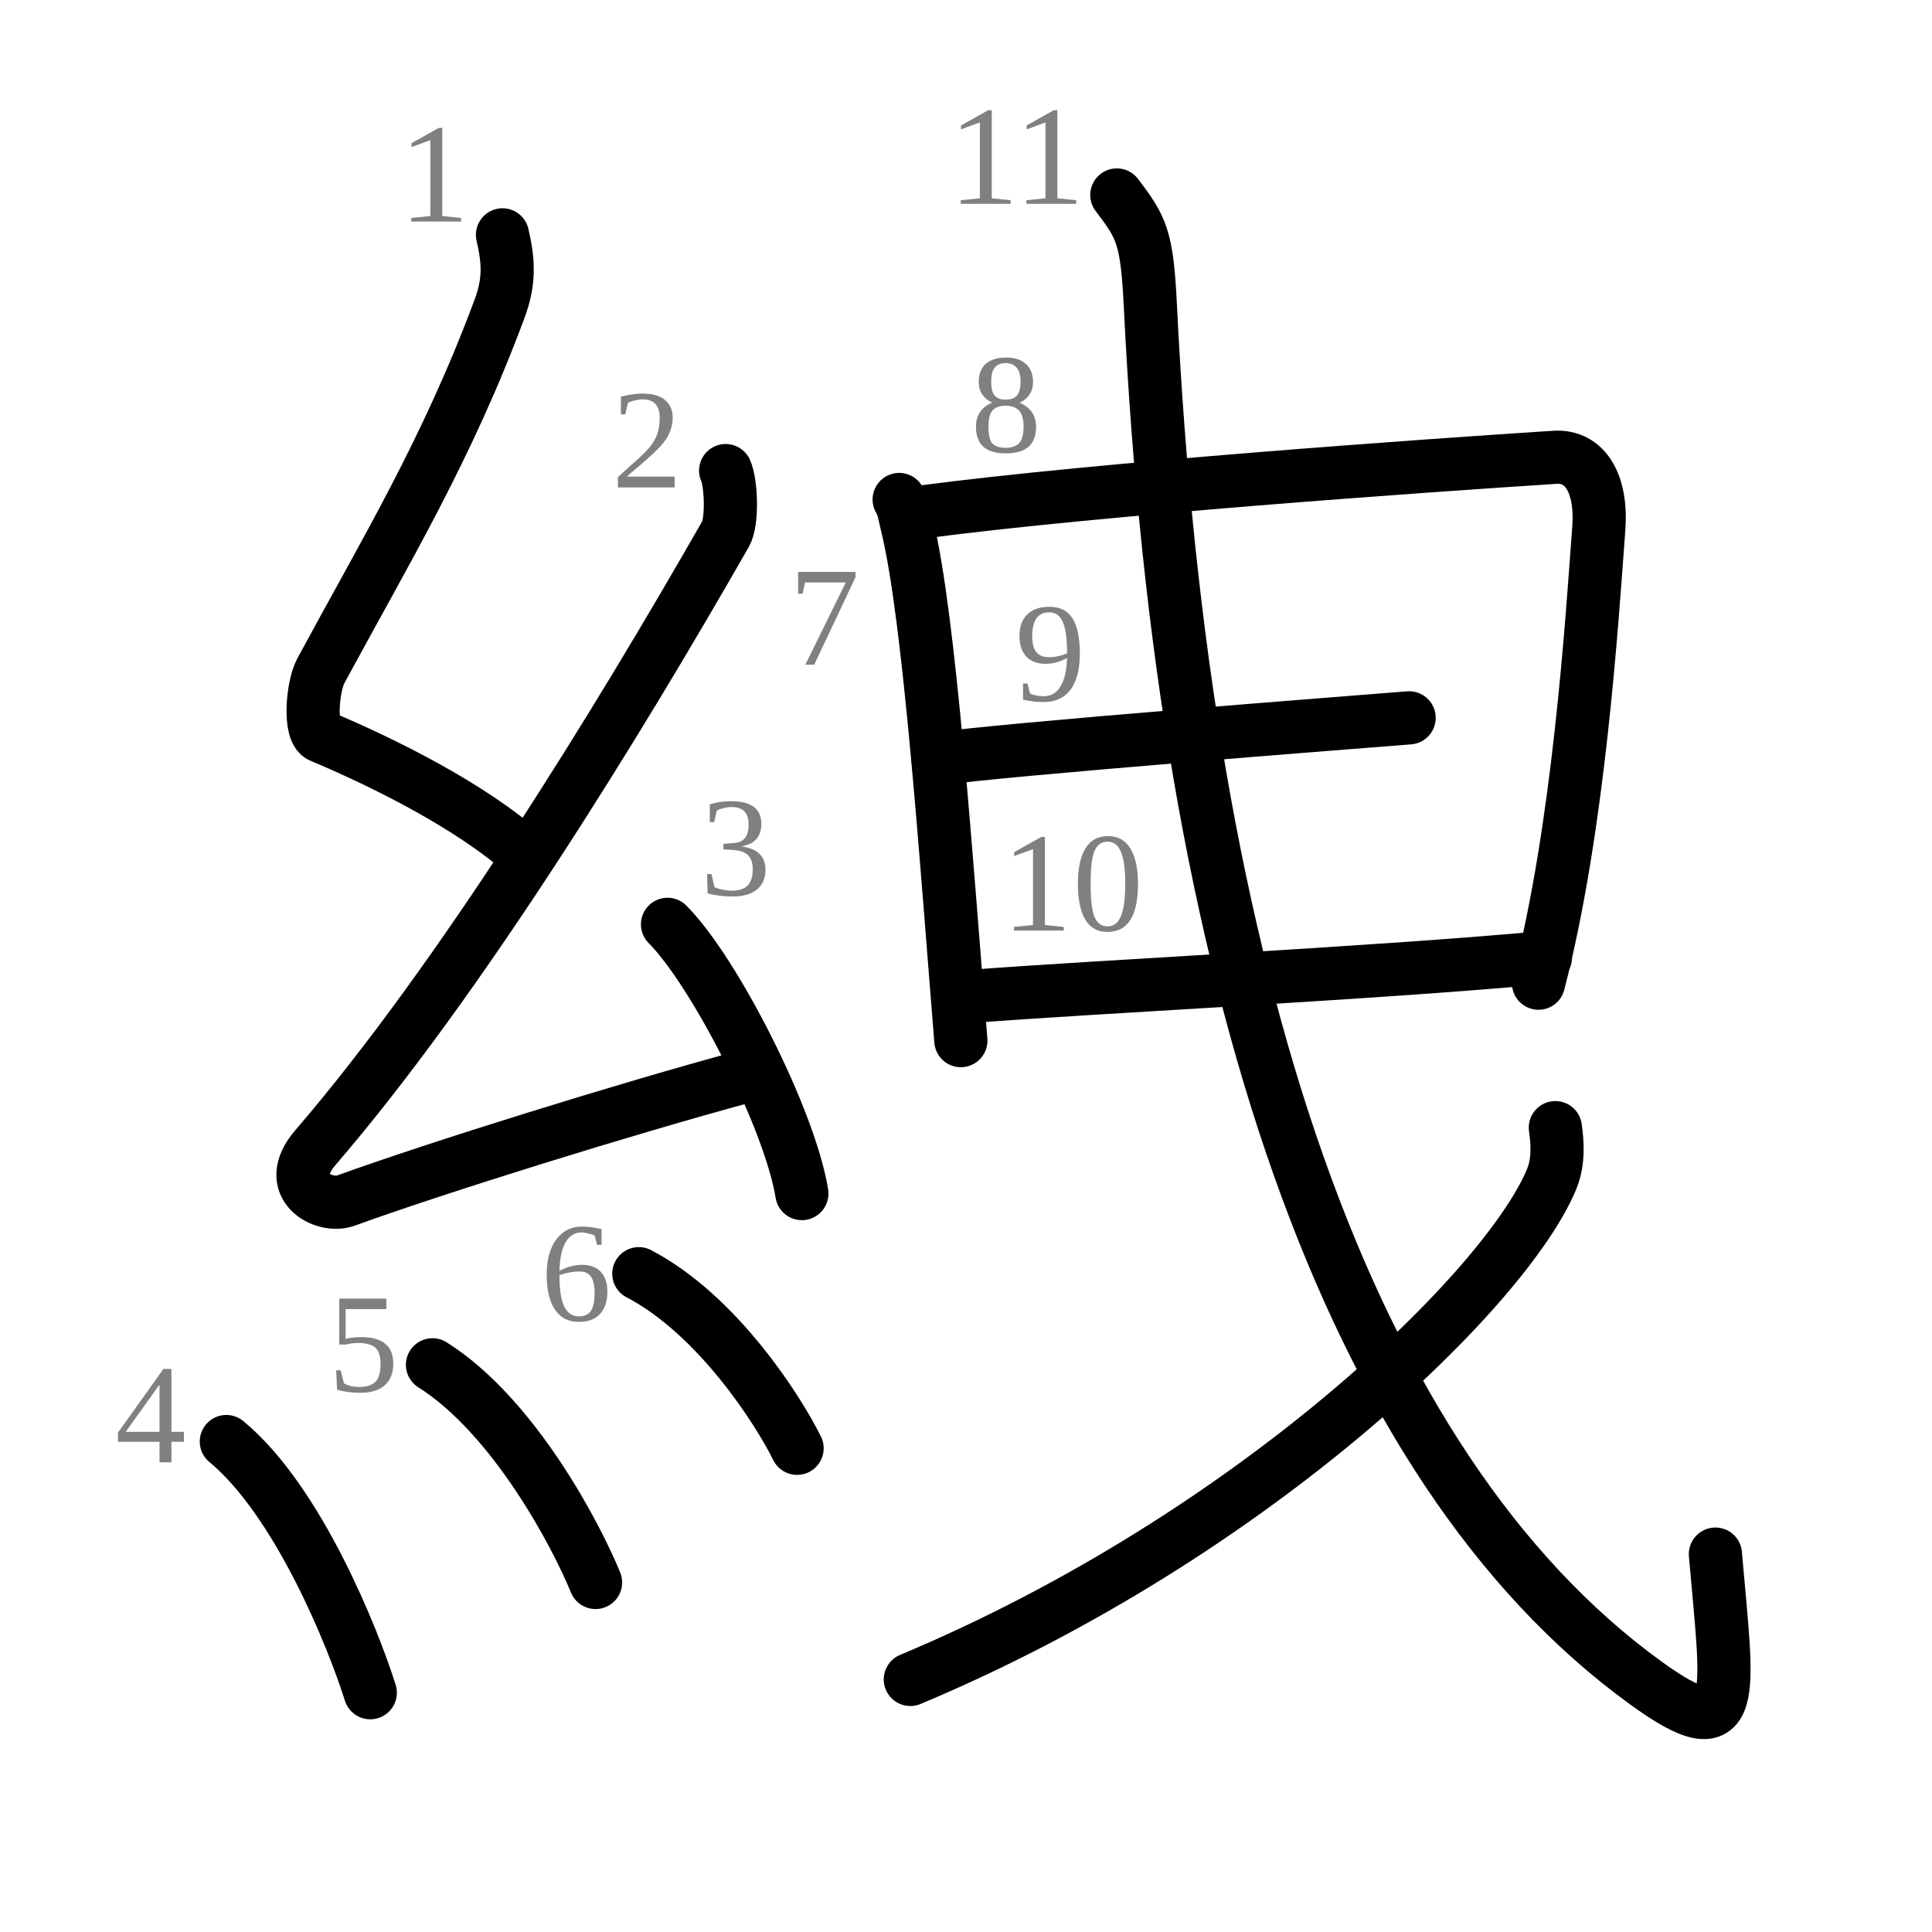
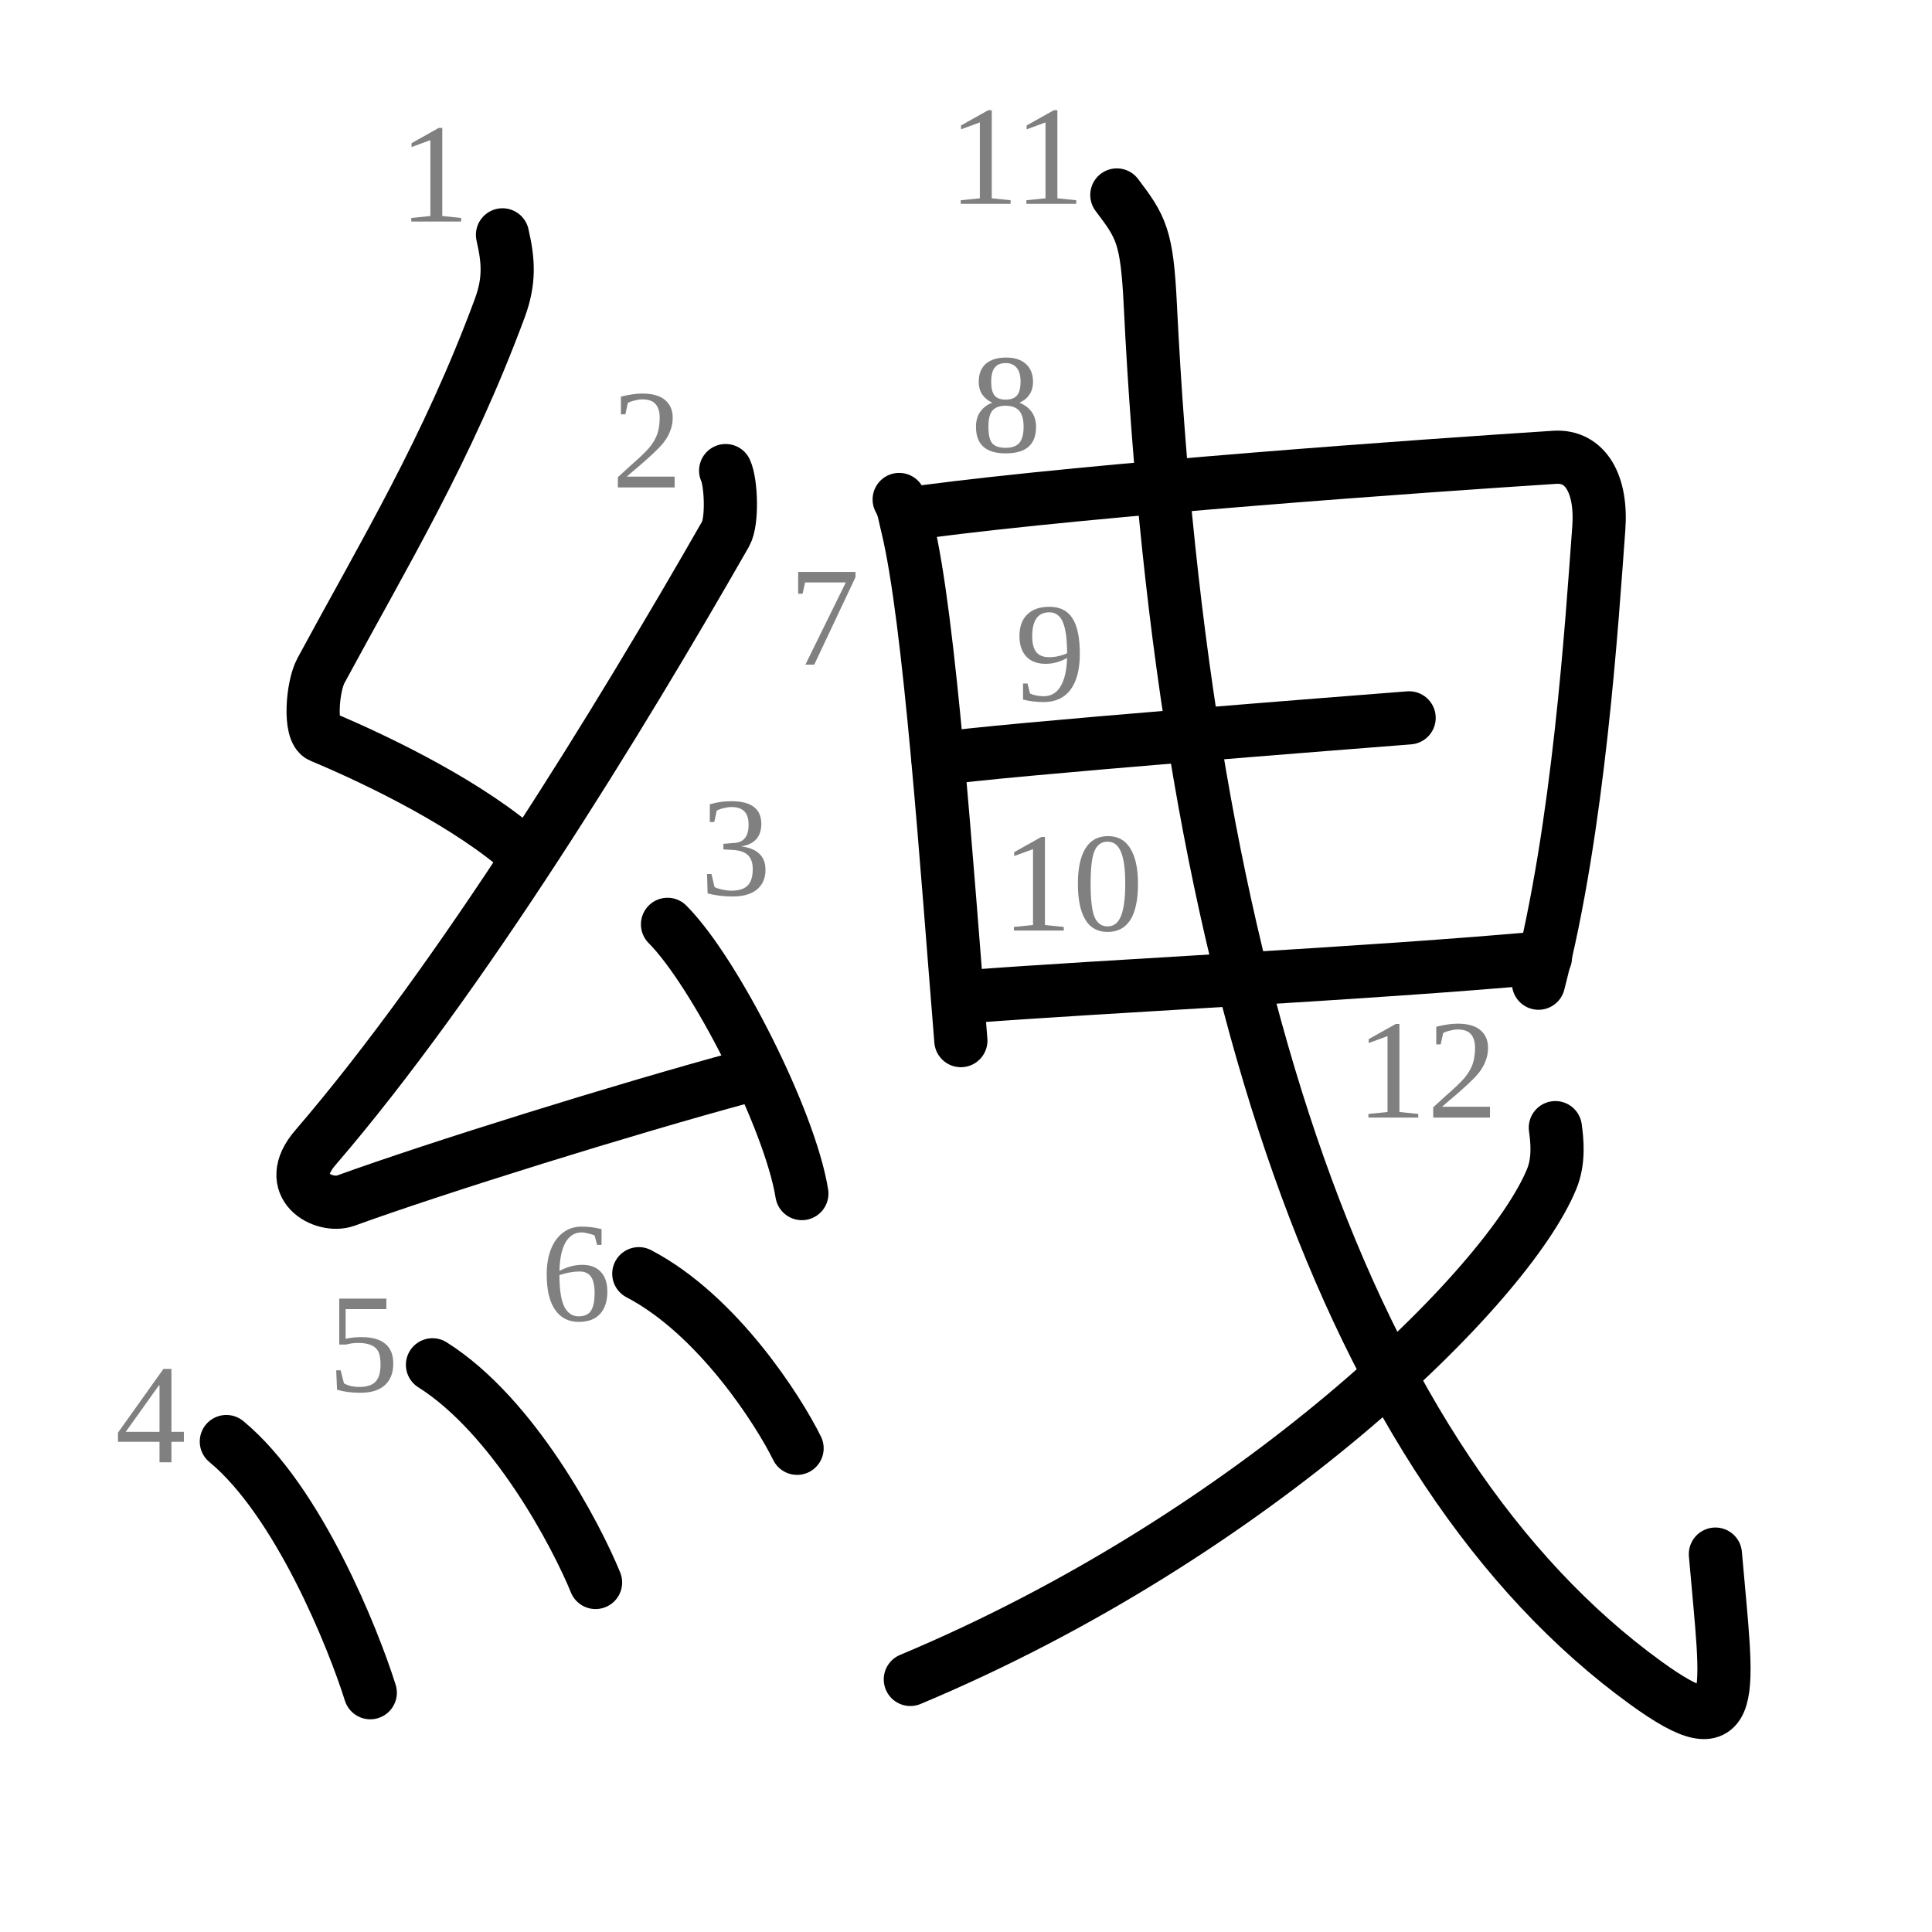
<svg xmlns="http://www.w3.org/2000/svg" xmlns:ns1="http://kanjivg.tagaini.net" width="109" height="109" viewBox="0 0 109 109">
  <g id="kvg:StrokePaths_07d4f-Kaisho" style="fill:none;stroke:#000000;stroke-width:3;stroke-linecap:round;stroke-linejoin:round;">
    <g id="kvg:07d4f-Kaisho" ns1:element="絏">
      <g id="kvg:07d4f-Kaisho-g1" ns1:element="糸" ns1:variant="true" ns1:position="left" ns1:radical="general">
        <path id="kvg:07d4f-Kaisho-s1" ns1:type="㇜" d="M50.73,28.18c0.28,0.5,0.29,0.85,0.45,1.48c1.28,5.2,2.24,19.35,3.03,29.05" />
        <path id="kvg:07d4f-Kaisho-s2" ns1:type="㇜" d="M52.06,28.88c9.94-1.31,28.22-2.6,35.66-3.08c1.73-0.11,2.67,1.52,2.48,4.02c-0.39,5.26-1.12,16.88-3.4,25.65" />
        <path id="kvg:07d4f-Kaisho-s3" ns1:type="㇔" d="M52.92,42.82c3.24-0.51,23.91-2.11,26.58-2.32" />
        <path id="kvg:07d4f-Kaisho-s4" ns1:type="㇔" d="M54.73,56.22c7.16-0.56,22.58-1.29,32.46-2.2" />
        <path id="kvg:07d4f-Kaisho-s5" ns1:type="㇔" d="M63.01,11c1.37,1.81,1.7,2.32,1.89,6.22c1.86,38.03,11.14,65.54,27.94,77.72c5.39,3.91,4.63,0.78,3.94-7.26" />
        <path id="kvg:07d4f-Kaisho-s6" ns1:type="㇔" d="M87.75,63.62c0.1,0.72,0.22,1.85-0.2,2.88c-2.48,6.08-16.71,20.09-36.19,28.25" />
      </g>
      <g id="kvg:07d4f-Kaisho-g2" ns1:element="曳" ns1:position="right">
        <g id="kvg:07d4f-Kaisho-g3" ns1:element="日">
          <path id="kvg:07d4f-Kaisho-s7" ns1:type="㇑" d="M28.35,13.25c0.34,1.48,0.42,2.6-0.17,4.18c-2.96,7.97-6.48,13.75-10.08,20.42c-0.48,0.9-0.67,3.41,0,3.69c3.53,1.48,8.48,3.94,11.51,6.65" />
          <path id="kvg:07d4f-Kaisho-s8" ns1:type="㇕a" d="M40.94,26.55c0.31,0.67,0.4,2.86,0,3.57C34.95,40.6,26.02,55.19,17.8,64.74c-1.89,2.19,0.47,3.44,1.7,3c5.15-1.87,15.82-5.19,22.44-6.98" />
          <path id="kvg:07d4f-Kaisho-s9" ns1:type="㇐a" d="M37.66,52.15c2.67,2.68,6.91,11.02,7.58,15.19" />
          <path id="kvg:07d4f-Kaisho-s10" ns1:type="㇐a" d="M12.77,81.33c4.06,3.35,7.17,11.14,8.12,14.17" />
        </g>
        <path id="kvg:07d4f-Kaisho-s11" ns1:type="㇂" d="M24.4,77c4.6,2.9,8.13,9.65,9.2,12.28" />
        <g id="kvg:07d4f-Kaisho-g4" ns1:element="丿">
          <path id="kvg:07d4f-Kaisho-s12" ns1:type="㇀" d="M36.04,71.86c4.46,2.33,7.89,7.74,8.93,9.85" />
        </g>
      </g>
    </g>
  </g>
  <g id="kvg:StrokeNumbers_07d4f-Kaisho" style="font-size:8;fill:#808080">
    <text transform="matrix(1 0 0 1 22.50 12.50)">1</text>
    <text transform="matrix(1 0 0 1 34.50 27.50)">2</text>
    <text transform="matrix(1 0 0 1 39.50 50.50)">3</text>
    <text transform="matrix(1 0 0 1 6.50 82.50)">4</text>
    <text transform="matrix(1 0 0 1 18.50 78.50)">5</text>
    <text transform="matrix(1 0 0 1 30.50 74.50)">6</text>
    <text transform="matrix(1 0 0 1 44.50 37.50)">7</text>
    <text transform="matrix(1 0 0 1 54.75 25.50)">8</text>
    <text transform="matrix(1 0 0 1 57.25 39.53)">9</text>
    <text transform="matrix(1 0 0 1 56.50 52.50)">10</text>
    <text transform="matrix(1 0 0 1 53.50 11.50)">11</text>
+     <text transform="matrix(1 0 0 1 76.50 63.05)">12</text>
  </g>
</svg>
